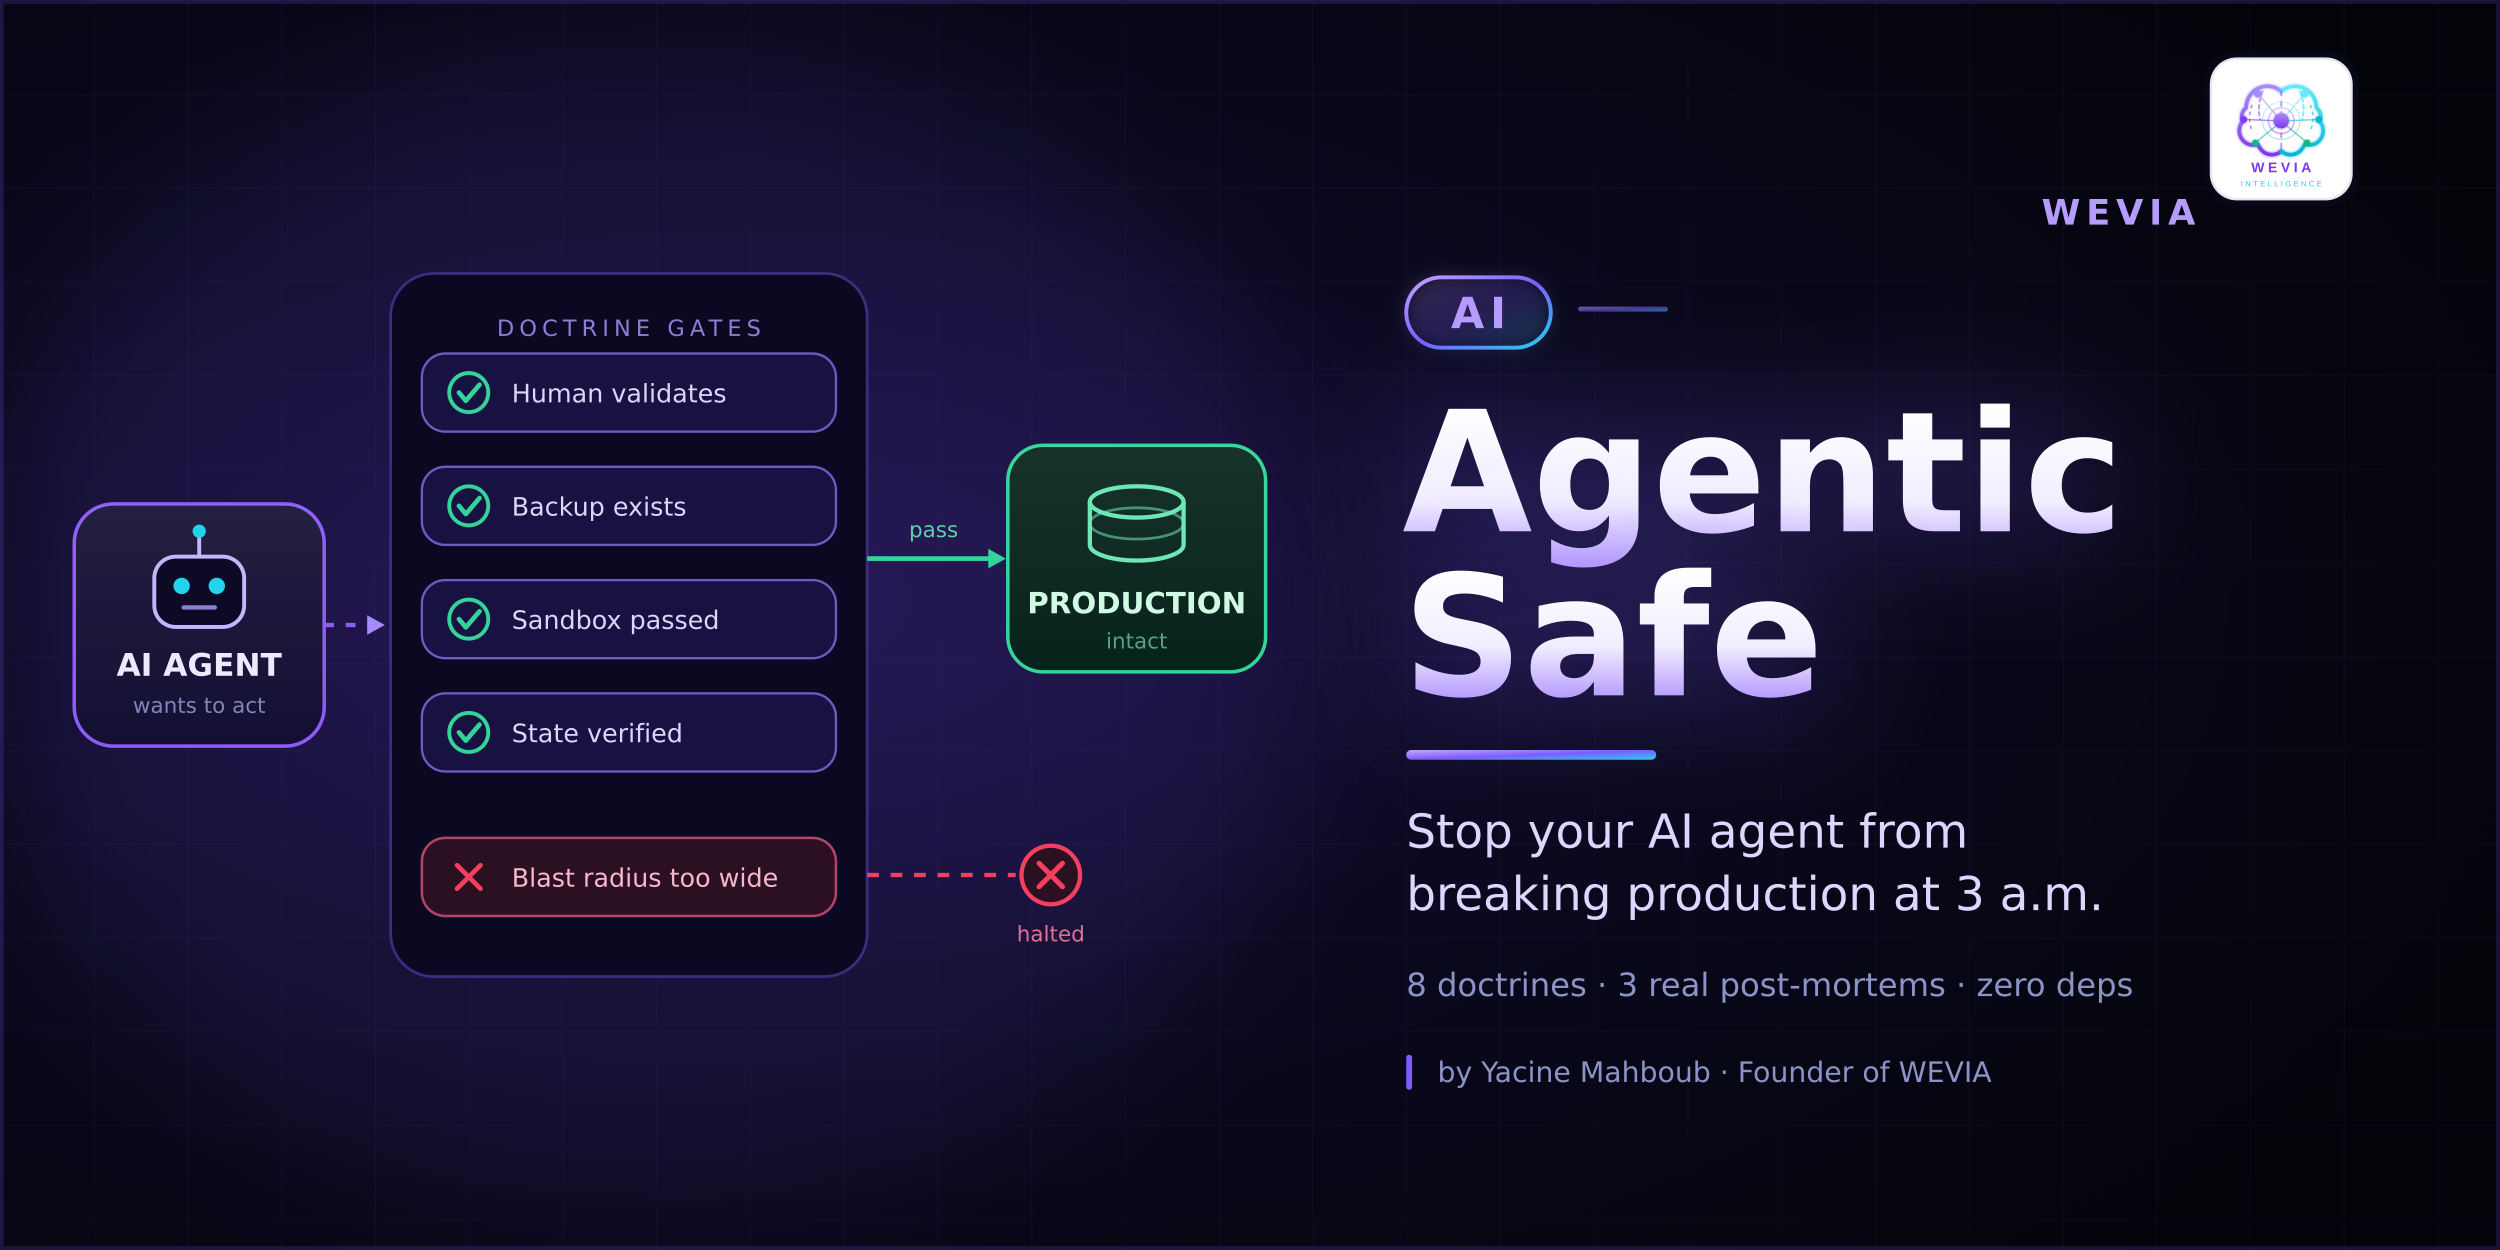
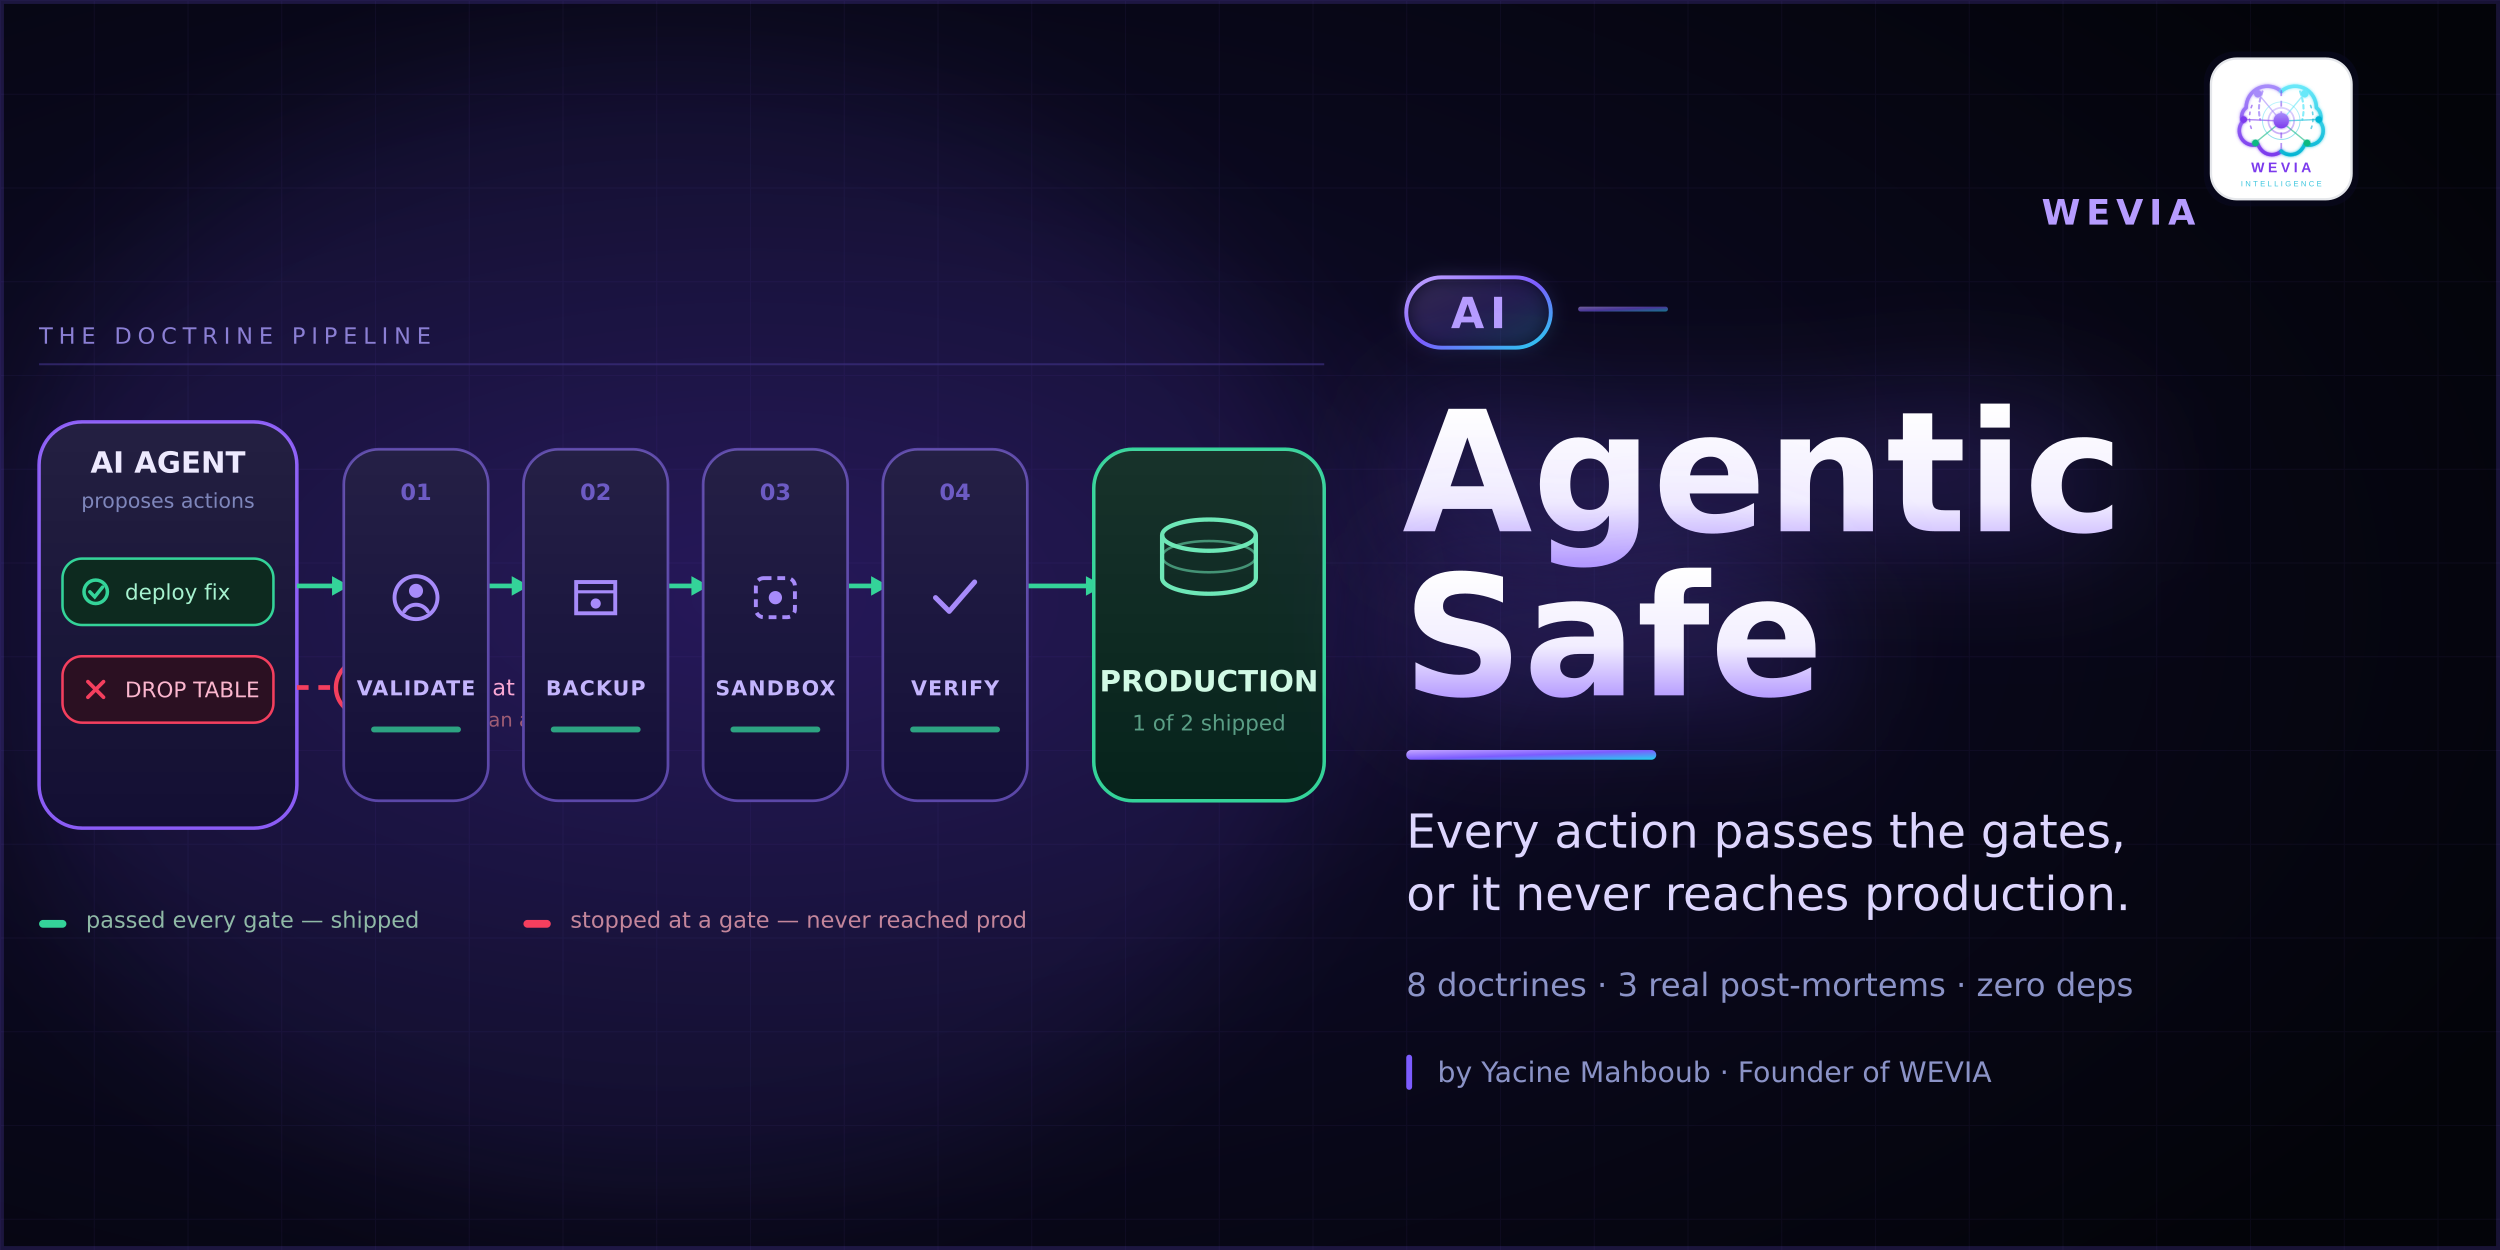
<svg xmlns="http://www.w3.org/2000/svg" viewBox="0 0 1280 640" width="1280" height="640">
  <defs>
    <radialGradient id="amb" cx="0.30" cy="0.48" r="0.78">
      <stop offset="0" stop-color="#1d1148" />
      <stop offset="0.44" stop-color="#0b0920" />
      <stop offset="1" stop-color="#030409" />
    </radialGradient>
    <linearGradient id="neon" x1="0" y1="0" x2="1" y2="1">
      <stop offset="0" stop-color="#C4A6FF" />
      <stop offset="0.5" stop-color="#7C5CFF" />
      <stop offset="1" stop-color="#22D3EE" />
    </linearGradient>
    <linearGradient id="txtg" x1="0" y1="0" x2="0" y2="1">
      <stop offset="0" stop-color="#FFFFFF" />
      <stop offset="0.6" stop-color="#F2EEFF" />
      <stop offset="1" stop-color="#B69CFF" />
    </linearGradient>
    <linearGradient id="nodeGloss" x1="0" y1="0" x2="0" y2="1">
      <stop offset="0" stop-color="#FFFFFF" stop-opacity="0.07" />
      <stop offset="1" stop-color="#FFFFFF" stop-opacity="0" />
    </linearGradient>
    <filter id="bL" x="-100%" y="-100%" width="300%" height="300%">
      <feGaussianBlur stdDeviation="34" />
    </filter>
    <filter id="bS" x="-60%" y="-60%" width="220%" height="220%">
      <feGaussianBlur stdDeviation="4.5" />
    </filter>
    <pattern id="mesh" width="48" height="48" patternUnits="userSpaceOnUse">
      <path d="M48 0H0V48" fill="none" stroke="#8B5CF6" stroke-opacity="0.055" stroke-width="1" />
    </pattern>
  </defs>
  <rect width="1280" height="640" fill="url(#amb)" />
  <rect width="1280" height="640" fill="url(#mesh)" />
-   <ellipse cx="330" cy="320" rx="340" ry="300" fill="#7C5CFF" opacity="0.10" filter="url(#bL)" />
+   <ellipse cx="340" cy="320" rx="350" ry="290" fill="#7C5CFF" opacity="0.10" filter="url(#bL)" />
  <g transform="translate(1132,30) scale(0.6)">
    <rect x="-6" y="-6" width="132" height="132" rx="26" fill="#0a0a20" opacity="0.55" />
    <defs>
      <linearGradient id="wgl" x1="0" y1="0" x2="0" y2="1">
        <stop offset="0%" stop-color="#a78bfa" />
        <stop offset="100%" stop-color="#7c3aed" />
      </linearGradient>
      <linearGradient id="wgr" x1="0" y1="0" x2="0" y2="1">
        <stop offset="0%" stop-color="#67e8f9" />
        <stop offset="100%" stop-color="#06b6d4" />
      </linearGradient>
      <filter id="wglow">
        <feGaussianBlur stdDeviation="1.5" result="b" />
        <feMerge>
          <feMergeNode in="b" />
          <feMergeNode in="SourceGraphic" />
        </feMerge>
      </filter>
    </defs>
    <rect width="120" height="120" rx="22" fill="#ffffff" stroke="#e5e7eb" stroke-width="2" />
    <path d="     M60,28     C56,24 48,22 41,25     C34,28 30,35 30,42     C27,44 25,49 27,54     C24,57 23,63 26,68     C29,73 35,75 40,73     C42,78 46,82 52,82     C57,82 60,79 60,79   " fill="none" stroke="url(#wgl)" stroke-width="3" stroke-linecap="round" stroke-linejoin="round" filter="url(#wglow)" />
    <path d="M44,28 C41,36 40,44 42,52" fill="none" stroke="#a78bfa" stroke-width="1.8" stroke-dasharray="3,3" stroke-linecap="round" opacity="0.8" />
    <path d="M35,40 C32,47 32,56 36,63" fill="none" stroke="#7c3aed" stroke-width="1.4" stroke-dasharray="2,4" stroke-linecap="round" opacity="0.6" />
    <path d="     M60,28     C64,24 72,22 79,25     C86,28 90,35 90,42     C93,44 95,49 93,54     C96,57 97,63 94,68     C91,73 85,75 80,73     C78,78 74,82 68,82     C63,82 60,79 60,79   " fill="none" stroke="url(#wgr)" stroke-width="3" stroke-linecap="round" stroke-linejoin="round" filter="url(#wglow)" />
    <path d="M76,28 C79,36 80,44 78,52" fill="none" stroke="#67e8f9" stroke-width="1.8" stroke-dasharray="3,3" stroke-linecap="round" opacity="0.8" />
    <path d="M85,40 C88,47 88,56 84,63" fill="none" stroke="#06b6d4" stroke-width="1.4" stroke-dasharray="2,4" stroke-linecap="round" opacity="0.6" />
    <line x1="60" y1="27" x2="60" y2="80" stroke="#7c3aed" stroke-width="1.5" stroke-dasharray="5,4" opacity="0.55" />
    <circle cx="40" cy="30" r="3.2" fill="#a78bfa" filter="url(#wglow)" />
    <circle cx="28" cy="52" r="2.8" fill="#7c3aed" filter="url(#wglow)" />
    <circle cx="38" cy="72" r="2.8" fill="#10b981" filter="url(#wglow)" />
    <circle cx="80" cy="30" r="3.2" fill="#67e8f9" filter="url(#wglow)" />
    <circle cx="92" cy="52" r="2.8" fill="#06b6d4" filter="url(#wglow)" />
    <circle cx="82" cy="72" r="2.8" fill="#10b981" filter="url(#wglow)" />
    <line x1="42" y1="32" x2="57" y2="50" stroke="#a78bfa" stroke-width="1.2" opacity="0.6" />
    <line x1="30" y1="52" x2="54" y2="53" stroke="#7c3aed" stroke-width="1.2" opacity="0.6" />
    <line x1="40" y1="70" x2="56" y2="57" stroke="#10b981" stroke-width="1.2" opacity="0.6" />
    <line x1="78" y1="32" x2="63" y2="50" stroke="#67e8f9" stroke-width="1.2" opacity="0.6" />
    <line x1="90" y1="52" x2="66" y2="53" stroke="#06b6d4" stroke-width="1.2" opacity="0.6" />
    <line x1="80" y1="70" x2="64" y2="57" stroke="#10b981" stroke-width="1.2" opacity="0.6" />
    <circle cx="60" cy="53" r="6.5" fill="url(#wgl)" filter="url(#wglow)" />
    <circle cx="60" cy="53" r="11" fill="none" stroke="url(#wgl)" stroke-width="1.5" opacity="0.4" />
    <circle cx="60" cy="53" r="16" fill="none" stroke="url(#wgr)" stroke-width="0.8" opacity="0.45" />
    <text x="60" y="97" font-family="Arial Black,Arial" font-weight="900" font-size="12" fill="#7c3aed" text-anchor="middle" letter-spacing="3">WEVIA</text>
    <text x="60" y="109" font-family="Arial,sans-serif" font-size="6.5" fill="#06b6d4" text-anchor="middle" letter-spacing="2" opacity="0.8">INTELLIGENCE</text>
  </g>
  <text x="1124" y="115" text-anchor="end" font-family="DejaVu Sans" font-weight="bold" font-size="18" fill="#B69CFF" letter-spacing="3">WEVIA</text>
  <g font-family="DejaVu Sans">
-     <g transform="translate(38,320)">
-       <rect x="0" y="-62" width="128" height="124" rx="20" fill="#130f33" stroke="#8B5CF6" stroke-width="1.8" />
-       <rect x="0" y="-62" width="128" height="124" rx="20" fill="url(#nodeGloss)" />
-       <g transform="translate(64,-18)">
-         <rect x="-23" y="-17" width="46" height="36" rx="11" fill="#0d0a26" stroke="#C4B5FD" stroke-width="2" />
-         <circle cx="-9" cy="-2" r="4.2" fill="#22D3EE" />
-         <circle cx="9" cy="-2" r="4.2" fill="#22D3EE" />
-         <path d="M-8,9 L8,9" stroke="#8B7FD4" stroke-width="2.2" stroke-linecap="round" />
-         <path d="M0,-17 L0,-27" stroke="#C4B5FD" stroke-width="2" />
-         <circle cx="0" cy="-30" r="3.4" fill="#22D3EE" />
-       </g>
-       <text x="64" y="26" text-anchor="middle" font-size="16" font-weight="bold" fill="#EDE9FE">AI AGENT</text>
-       <text x="64" y="45" text-anchor="middle" font-size="11" fill="#7E86BB">wants to act</text>
-     </g>
-     <path d="M166,320 L192,320" stroke="#8B5CF6" stroke-width="2.2" stroke-dasharray="5 6" />
-     <path d="M188,315 L197,320 L188,325 Z" fill="#A78BFA" />
-     <rect x="200" y="140" width="244" height="360" rx="22" fill="#0b0922" stroke="#3B2E7E" stroke-width="1.4" />
-     <text x="322" y="172" text-anchor="middle" font-size="11.5" fill="#8B7FD4" letter-spacing="2.6">DOCTRINE GATES</text>
-     <g transform="translate(216,200)">
-       <rect x="0" y="-19" width="212" height="40" rx="12" fill="#171242" stroke="#6D5BC4" stroke-width="1.2" />
-       <circle cx="24" cy="1" r="10" fill="none" stroke="#34D399" stroke-width="2" />
-       <path d="M19,1 L22.5,5.2 L29.5,-3" stroke="#34D399" stroke-width="2.4" fill="none" stroke-linecap="round" stroke-linejoin="round" />
-       <text x="46" y="6" font-size="13" fill="#DCD6F8">Human validates</text>
-     </g>
-     <g transform="translate(216,258)">
-       <rect x="0" y="-19" width="212" height="40" rx="12" fill="#171242" stroke="#6D5BC4" stroke-width="1.2" />
-       <circle cx="24" cy="1" r="10" fill="none" stroke="#34D399" stroke-width="2" />
-       <path d="M19,1 L22.5,5.2 L29.5,-3" stroke="#34D399" stroke-width="2.4" fill="none" stroke-linecap="round" stroke-linejoin="round" />
-       <text x="46" y="6" font-size="13" fill="#DCD6F8">Backup exists</text>
-     </g>
-     <g transform="translate(216,316)">
-       <rect x="0" y="-19" width="212" height="40" rx="12" fill="#171242" stroke="#6D5BC4" stroke-width="1.2" />
-       <circle cx="24" cy="1" r="10" fill="none" stroke="#34D399" stroke-width="2" />
-       <path d="M19,1 L22.5,5.2 L29.5,-3" stroke="#34D399" stroke-width="2.4" fill="none" stroke-linecap="round" stroke-linejoin="round" />
-       <text x="46" y="6" font-size="13" fill="#DCD6F8">Sandbox passed</text>
-     </g>
-     <g transform="translate(216,374)">
-       <rect x="0" y="-19" width="212" height="40" rx="12" fill="#171242" stroke="#6D5BC4" stroke-width="1.2" />
-       <circle cx="24" cy="1" r="10" fill="none" stroke="#34D399" stroke-width="2" />
-       <path d="M19,1 L22.5,5.2 L29.5,-3" stroke="#34D399" stroke-width="2.4" fill="none" stroke-linecap="round" stroke-linejoin="round" />
-       <text x="46" y="6" font-size="13" fill="#DCD6F8">State verified</text>
-     </g>
-     <g transform="translate(216,448)">
-       <rect x="0" y="-19" width="212" height="40" rx="12" fill="#2b1022" stroke="#B4436A" stroke-width="1.3" />
-       <g stroke="#F43F5E" stroke-width="2.4" stroke-linecap="round">
-         <path d="M18,-5 L30,7" />
-         <path d="M30,-5 L18,7" />
-       </g>
-       <text x="46" y="6" font-size="13" fill="#FBB6CE">Blast radius too wide</text>
-     </g>
-     <path d="M444,286 L512,286" stroke="#34D399" stroke-width="2.4" />
-     <path d="M506,281 L515,286 L506,291 Z" fill="#34D399" />
-     <text x="478" y="275" text-anchor="middle" font-size="11" fill="#5FCFA4">pass</text>
-     <g transform="translate(516,286)">
-       <rect x="0" y="-58" width="132" height="116" rx="18" fill="#06231b" stroke="#34D399" stroke-width="1.8" />
-       <rect x="0" y="-58" width="132" height="116" rx="18" fill="url(#nodeGloss)" />
-       <g transform="translate(66,-18)">
-         <ellipse cx="0" cy="-11" rx="24" ry="8" fill="none" stroke="#6EE7B7" stroke-width="2.2" />
-         <path d="M-24,-11 L-24,11 A24,8 0 0 0 24,11 L24,-11" fill="none" stroke="#6EE7B7" stroke-width="2.2" />
-         <ellipse cx="0" cy="0" rx="24" ry="8" fill="none" stroke="#6EE7B7" stroke-width="1.4" opacity="0.55" />
-       </g>
-       <text x="66" y="28" text-anchor="middle" font-size="15" font-weight="bold" fill="#D1FAE5">PRODUCTION</text>
-       <text x="66" y="46" text-anchor="middle" font-size="11" fill="#5A9E85">intact</text>
-     </g>
-     <path d="M444,448 L520,448" stroke="#F43F5E" stroke-width="2.2" stroke-dasharray="6 6" />
-     <g transform="translate(538,448)">
-       <circle r="15" fill="#2b1022" stroke="#F43F5E" stroke-width="2.2" />
-       <path d="M-6,-6 L6,6 M6,-6 L-6,6" stroke="#F43F5E" stroke-width="2.6" stroke-linecap="round" />
-     </g>
-     <text x="538" y="482" text-anchor="middle" font-size="11" fill="#E4708F">halted</text>
+     <g transform="translate(20,320)">
+       <rect x="0" y="-104" width="132" height="208" rx="22" fill="#130f33" stroke="#8B5CF6" stroke-width="1.8" />
+       <rect x="0" y="-104" width="132" height="208" rx="22" fill="url(#nodeGloss)" />
+       <text x="66" y="-78" text-anchor="middle" font-size="15" font-weight="bold" fill="#EDE9FE">AI AGENT</text>
+       <text x="66" y="-60" text-anchor="middle" font-size="10.5" fill="#7E86BB">proposes actions</text>
+       <g transform="translate(12,-34)">
+         <rect x="0" y="0" width="108" height="34" rx="10" fill="#0d2a1f" stroke="#34D399" stroke-width="1.3" />
+         <circle cx="17" cy="17" r="6" fill="none" stroke="#34D399" stroke-width="1.8" />
+         <path d="M14,17 L16.5,19.6 L20.5,14.6" stroke="#34D399" stroke-width="1.8" fill="none" stroke-linecap="round" />
+         <text x="32" y="21" font-size="11" fill="#A7F3D0">deploy fix</text>
+       </g>
+       <g transform="translate(12,16)">
+         <rect x="0" y="0" width="108" height="34" rx="10" fill="#2b1022" stroke="#F43F5E" stroke-width="1.3" />
+         <g stroke="#F43F5E" stroke-width="1.9" stroke-linecap="round">
+           <path d="M13,13 L21,21" />
+           <path d="M21,13 L13,21" />
+         </g>
+         <text x="32" y="21" font-size="11" fill="#FBB6CE">DROP TABLE</text>
+       </g>
+     </g>
+     <g fill="none" stroke="#34D399" stroke-width="2.4">
+       <path d="M152,300 L176,300" />
+       <path d="M250,300 L268,300" />
+       <path d="M342,300 L360,300" />
+       <path d="M434,300 L452,300" />
+       <path d="M526,300 L560,300" />
+     </g>
+     <g fill="#34D399">
+       <path d="M170,295 L179,300 L170,305 Z" />
+       <path d="M262,295 L271,300 L262,305 Z" />
+       <path d="M354,295 L363,300 L354,305 Z" />
+       <path d="M446,295 L455,300 L446,305 Z" />
+       <path d="M556,295 L565,300 L556,305 Z" />
+     </g>
+     <path d="M152,352 L172,352" stroke="#F43F5E" stroke-width="2.4" stroke-dasharray="6 5" />
+     <g transform="translate(186,352)">
+       <circle r="14" fill="#2b1022" stroke="#F43F5E" stroke-width="2.2" />
+       <path d="M-5.5,-5.5 L5.5,5.5 M5.5,-5.5 L-5.5,5.5" stroke="#F43F5E" stroke-width="2.6" stroke-linecap="round" />
+     </g>
+     <text x="212" y="356" font-size="11.5" fill="#F9A8D4">halted at 01</text>
+     <text x="212" y="372" font-size="10" fill="#9E5C74">no human approval</text>
+     <g transform="translate(176,320)">
+       <rect x="0" y="-90" width="74" height="180" rx="18" fill="#140f38" stroke="#5B47A8" stroke-width="1.4" />
+       <rect x="0" y="-90" width="74" height="180" rx="18" fill="url(#nodeGloss)" />
+       <text x="37" y="-64" text-anchor="middle" font-size="11.5" font-weight="bold" fill="#6D5BC4" font-family="DejaVu Sans">01</text>
+       <g transform="translate(37,-14)">
+         <circle cx="0" cy="0" r="11" fill="none" stroke="#A78BFA" stroke-width="2" />
+         <circle cx="0" cy="-3.5" r="3.6" fill="#A78BFA" />
+         <path d="M-6,7 A7,7 0 0 1 6,7" fill="none" stroke="#A78BFA" stroke-width="2" stroke-linecap="round" />
+       </g>
+       <text x="37" y="36" text-anchor="middle" font-size="10.5" font-weight="bold" fill="#C4B5FD" font-family="DejaVu Sans" letter-spacing="0.6">VALIDATE</text>
+       <rect x="14" y="52" width="46" height="3" rx="1.5" fill="#34D399" opacity="0.75" />
+     </g>
+     <g transform="translate(268,320)">
+       <rect x="0" y="-90" width="74" height="180" rx="18" fill="#140f38" stroke="#5B47A8" stroke-width="1.4" />
+       <rect x="0" y="-90" width="74" height="180" rx="18" fill="url(#nodeGloss)" />
+       <text x="37" y="-64" text-anchor="middle" font-size="11.5" font-weight="bold" fill="#6D5BC4" font-family="DejaVu Sans">02</text>
+       <g transform="translate(37,-14)">
+         <path d="M-10,-8 L10,-8 L10,8 L-10,8 Z" fill="none" stroke="#A78BFA" stroke-width="2" rx="2" />
+         <path d="M-10,-3 L10,-3" stroke="#A78BFA" stroke-width="1.6" />
+         <circle cx="0" cy="3" r="2.6" fill="#A78BFA" />
+       </g>
+       <text x="37" y="36" text-anchor="middle" font-size="10.5" font-weight="bold" fill="#C4B5FD" font-family="DejaVu Sans" letter-spacing="0.6">BACKUP</text>
+       <rect x="14" y="52" width="46" height="3" rx="1.5" fill="#34D399" opacity="0.75" />
+     </g>
+     <g transform="translate(360,320)">
+       <rect x="0" y="-90" width="74" height="180" rx="18" fill="#140f38" stroke="#5B47A8" stroke-width="1.4" />
+       <rect x="0" y="-90" width="74" height="180" rx="18" fill="url(#nodeGloss)" />
+       <text x="37" y="-64" text-anchor="middle" font-size="11.5" font-weight="bold" fill="#6D5BC4" font-family="DejaVu Sans">03</text>
+       <g transform="translate(37,-14)">
+         <rect x="-10" y="-10" width="20" height="20" rx="4" fill="none" stroke="#A78BFA" stroke-width="2" stroke-dasharray="4 3" />
+         <circle cx="0" cy="0" r="3.4" fill="#A78BFA" />
+       </g>
+       <text x="37" y="36" text-anchor="middle" font-size="10.5" font-weight="bold" fill="#C4B5FD" font-family="DejaVu Sans" letter-spacing="0.6">SANDBOX</text>
+       <rect x="14" y="52" width="46" height="3" rx="1.5" fill="#34D399" opacity="0.75" />
+     </g>
+     <g transform="translate(452,320)">
+       <rect x="0" y="-90" width="74" height="180" rx="18" fill="#140f38" stroke="#5B47A8" stroke-width="1.4" />
+       <rect x="0" y="-90" width="74" height="180" rx="18" fill="url(#nodeGloss)" />
+       <text x="37" y="-64" text-anchor="middle" font-size="11.5" font-weight="bold" fill="#6D5BC4" font-family="DejaVu Sans">04</text>
+       <g transform="translate(37,-14)">
+         <path d="M-10,0 L-3,7 L10,-8" fill="none" stroke="#A78BFA" stroke-width="2.6" stroke-linecap="round" stroke-linejoin="round" />
+       </g>
+       <text x="37" y="36" text-anchor="middle" font-size="10.5" font-weight="bold" fill="#C4B5FD" font-family="DejaVu Sans" letter-spacing="0.6">VERIFY</text>
+       <rect x="14" y="52" width="46" height="3" rx="1.5" fill="#34D399" opacity="0.75" />
+     </g>
+     <g transform="translate(560,320)">
+       <rect x="0" y="-90" width="118" height="180" rx="20" fill="#06231b" stroke="#34D399" stroke-width="1.8" />
+       <rect x="0" y="-90" width="118" height="180" rx="20" fill="url(#nodeGloss)" />
+       <g transform="translate(59,-34)">
+         <ellipse cx="0" cy="-12" rx="24" ry="8" fill="none" stroke="#6EE7B7" stroke-width="2.2" />
+         <path d="M-24,-12 L-24,10 A24,8 0 0 0 24,10 L24,-12" fill="none" stroke="#6EE7B7" stroke-width="2.2" />
+         <ellipse cx="0" cy="-1" rx="24" ry="8" fill="none" stroke="#6EE7B7" stroke-width="1.3" opacity="0.55" />
+       </g>
+       <text x="59" y="34" text-anchor="middle" font-size="15" font-weight="bold" fill="#D1FAE5">PRODUCTION</text>
+       <text x="59" y="54" text-anchor="middle" font-size="11" fill="#5A9E85">1 of 2 shipped</text>
+     </g>
  </g>
  <g transform="translate(720,168)">
    <rect x="0" y="-26" width="74" height="36" rx="18" fill="url(#neon)" opacity="0.22" filter="url(#bS)" />
    <rect x="0" y="-26" width="74" height="36" rx="18" fill="none" stroke="url(#neon)" stroke-width="2" />
    <text x="37" y="0" text-anchor="middle" font-family="DejaVu Sans" font-weight="bold" font-size="22" fill="#B69CFF" letter-spacing="3">AI</text>
    <rect x="88" y="-11" width="46" height="2.5" rx="1.2" fill="url(#neon)" opacity="0.55" />
  </g>
  <g font-family="DejaVu Sans" font-weight="bold">
    <text x="718" y="272" font-size="86" fill="#7C5CFF" opacity="0.5" filter="url(#bL)">Agentic</text>
    <text x="718" y="272" font-size="86" fill="url(#txtg)">Agentic</text>
    <text x="718" y="356" font-size="86" fill="#7C5CFF" opacity="0.5" filter="url(#bL)">Safe</text>
    <text x="718" y="356" font-size="86" fill="url(#txtg)">Safe</text>
  </g>
  <rect x="720" y="384" width="128" height="5" rx="2.5" fill="url(#neon)" />
  <g font-family="DejaVu Sans">
-     <text x="720" y="434" font-size="24" fill="#DDD6FE">Stop your AI agent from</text>
-     <text x="720" y="466" font-size="24" fill="#DDD6FE">breaking production at 3 a.m.</text>
+     <text x="720" y="434" font-size="24" fill="#DDD6FE">Every action passes the gates,</text>
+     <text x="720" y="466" font-size="24" fill="#DDD6FE">or it never reaches production.</text>
    <text x="720" y="510" font-size="16.5" fill="#8B93C7">8 doctrines · 3 real post-mortems · zero deps</text>
  </g>
  <g font-family="DejaVu Sans">
    <rect x="720" y="540" width="3" height="18" rx="1.5" fill="#7C5CFF" />
    <text x="736" y="554" font-size="14.5" fill="#8B93C7">by Yacine Mahboub · Founder of WEVIA</text>
  </g>
+   <g font-family="DejaVu Sans">
+     <text x="20" y="176" font-size="11.5" fill="#8B7FD4" letter-spacing="3">THE DOCTRINE PIPELINE</text>
+     <rect x="20" y="186" width="658" height="1" fill="#3B2E7E" opacity="0.7" />
+     <g transform="translate(20,486)">
+       <rect x="0" y="-15" width="14" height="4" rx="2" fill="#34D399" />
+       <text x="24" y="-11" font-size="11.5" fill="#8FB9A6">passed every gate — shipped</text>
+       <rect x="248" y="-15" width="14" height="4" rx="2" fill="#F43F5E" />
+       <text x="272" y="-11" font-size="11.5" fill="#C4869B">stopped at a gate — never reached prod</text>
+     </g>
+   </g>
  <rect x="1" y="1" width="1278" height="638" fill="none" stroke="#7C5CFF" stroke-opacity="0.18" stroke-width="2" />
</svg>
